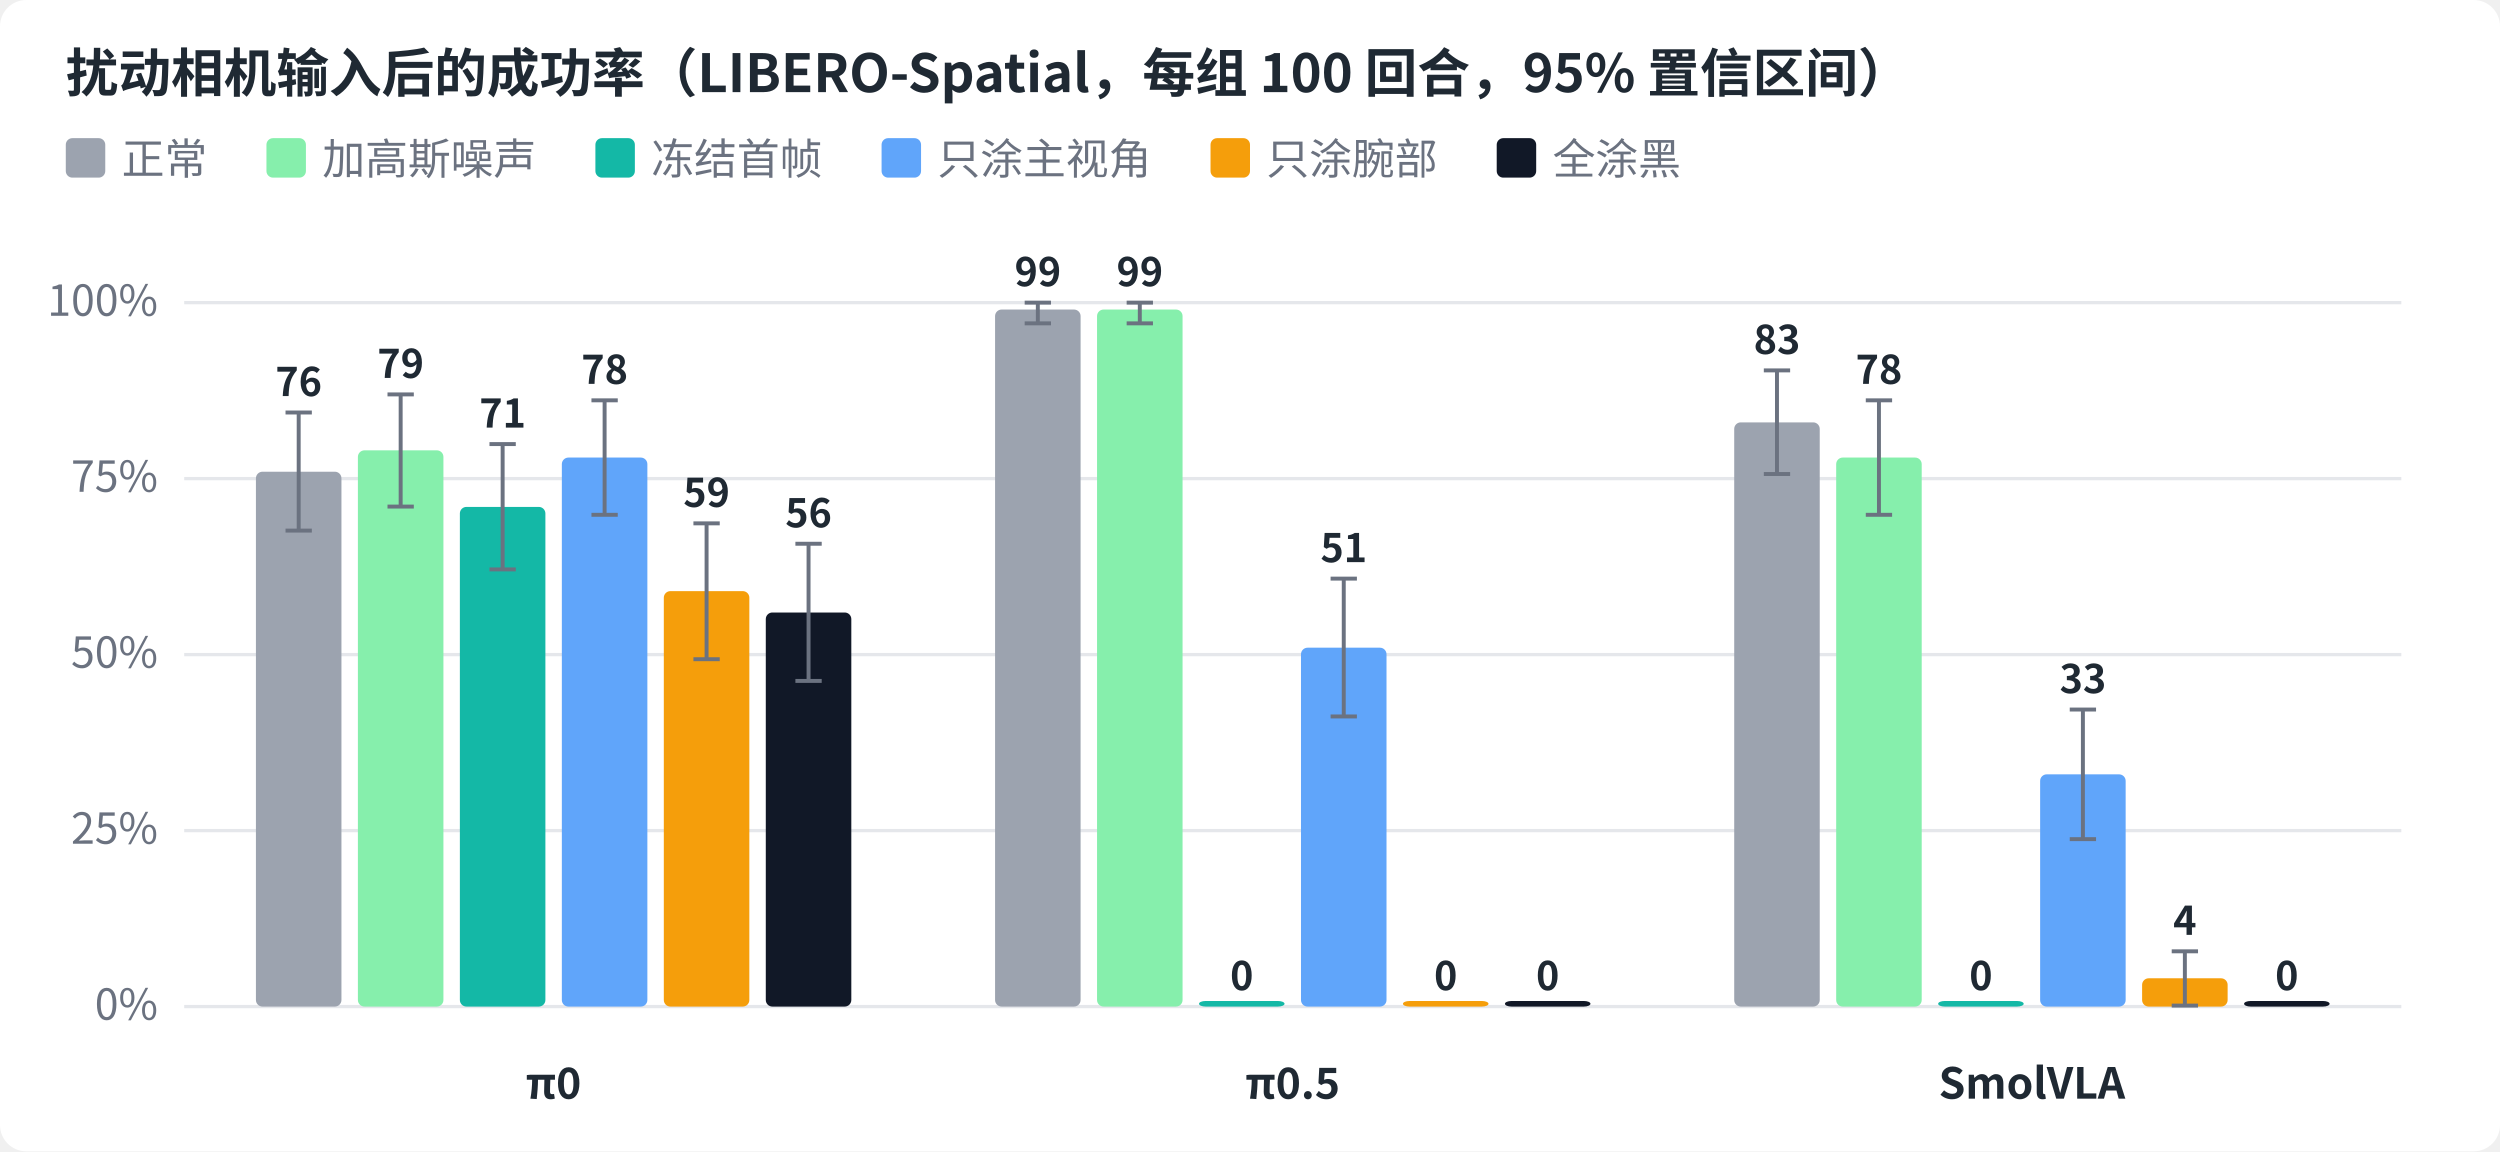
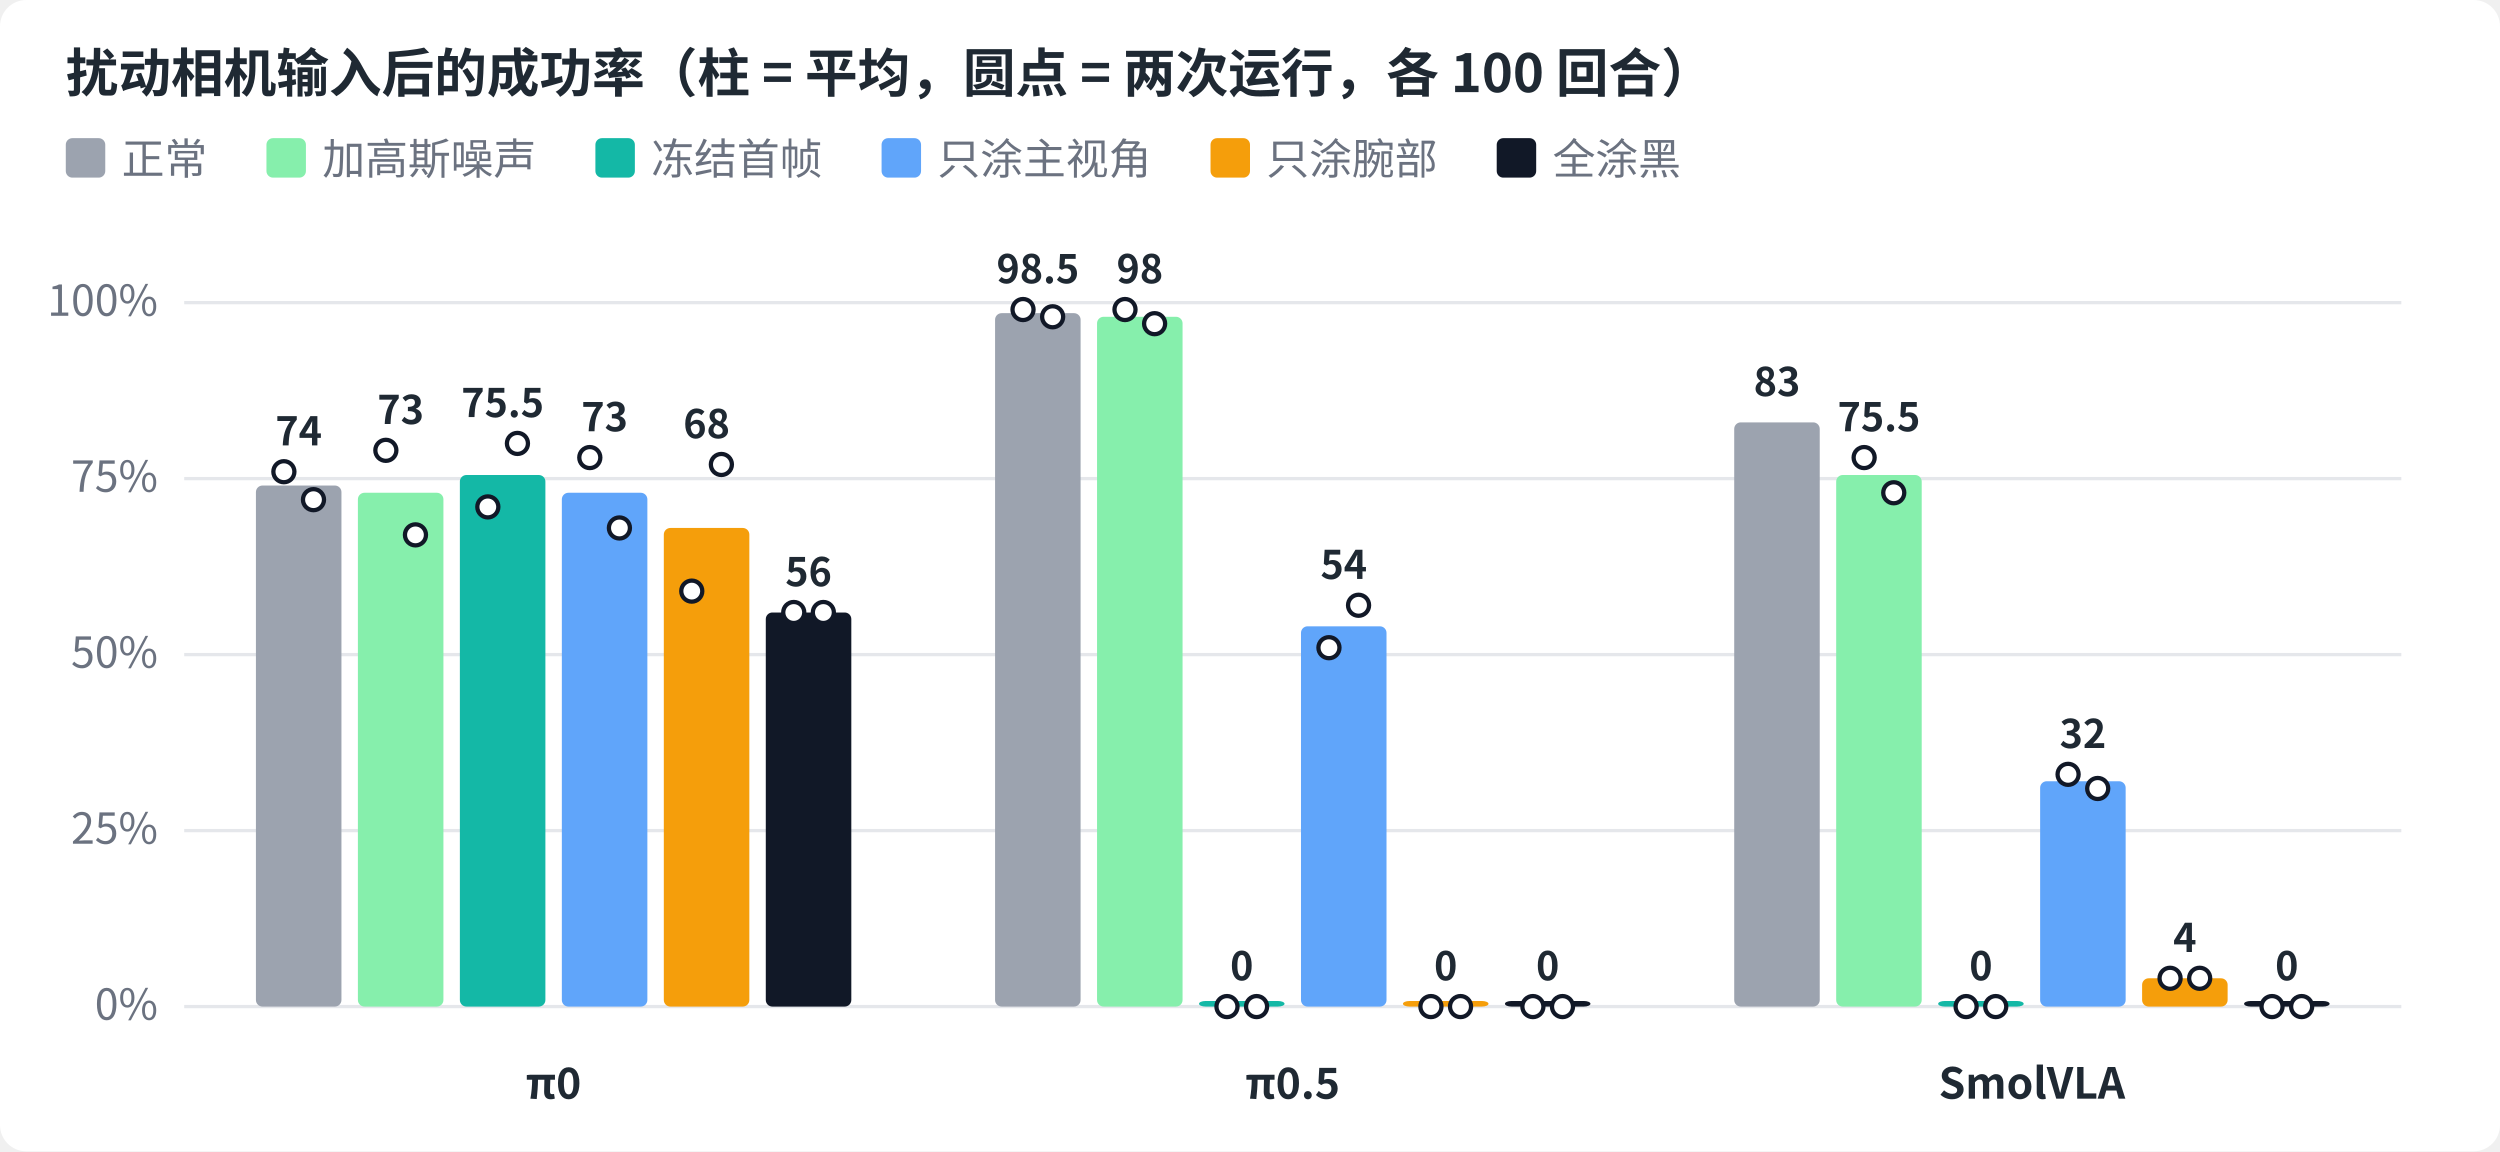
<svg xmlns="http://www.w3.org/2000/svg" viewBox="0 0 760 350" width="760" height="350" font-family="-apple-system,'Segoe UI','PingFang SC','Microsoft YaHei','Noto Sans CJK SC',sans-serif" font-size="13" fill="#1f2933">
  <rect width="760" height="350" rx="8" fill="#ffffff" />
-   <text x="20" y="28" font-size="16" font-weight="600">扰动相机输入后的成功率（LIBERO-Spatial，每组 100 回合，95% 置信区间）</text>
+   <text x="20" y="28" font-size="16" font-weight="600">扰动相机输入后的成功率（柱 = 平均，圆点 = 两次运行，各 100 回合）</text>
  <rect x="20" y="42" width="12" height="12" rx="2" fill="#9ca3af" />
  <text x="37" y="53" fill="#6b7280">正常</text>
  <rect x="81" y="42" width="12" height="12" rx="2" fill="#86efac" />
  <text x="98" y="53" fill="#6b7280">加高斯噪声</text>
  <rect x="181" y="42" width="12" height="12" rx="2" fill="#14b8a6" />
  <text x="198" y="53" fill="#6b7280">冻结首帧</text>
  <rect x="268" y="42" width="12" height="12" rx="2" fill="#60a5fa" />
  <text x="285" y="53" fill="#6b7280">只涂主视角</text>
  <rect x="368" y="42" width="12" height="12" rx="2" fill="#f59e0b" />
  <text x="385" y="53" fill="#6b7280">只涂腕部</text>
  <rect x="455" y="42" width="12" height="12" rx="2" fill="#111827" />
  <text x="472" y="53" fill="#6b7280">全涂黑</text>
  <line x1="56" y1="306.0" x2="730" y2="306.0" stroke="#e5e7eb" />
  <text x="48" y="310.0" text-anchor="end" fill="#6b7280">0%</text>
  <line x1="56" y1="252.5" x2="730" y2="252.5" stroke="#e5e7eb" />
  <text x="48" y="256.5" text-anchor="end" fill="#6b7280">25%</text>
  <line x1="56" y1="199.0" x2="730" y2="199.0" stroke="#e5e7eb" />
  <text x="48" y="203.0" text-anchor="end" fill="#6b7280">50%</text>
  <line x1="56" y1="145.5" x2="730" y2="145.5" stroke="#e5e7eb" />
  <text x="48" y="149.5" text-anchor="end" fill="#6b7280">75%</text>
  <line x1="56" y1="92.0" x2="730" y2="92.0" stroke="#e5e7eb" />
  <text x="48" y="96.0" text-anchor="end" fill="#6b7280">100%</text>
-   <rect x="77.8" y="143.4" width="26" height="162.6" rx="2" fill="#9ca3af" />
-   <path d="M90.8 161.3 V125.4 M86.8 125.4 h8 M86.8 161.3 h8" stroke="#6b7280" stroke-width="1.2" />
-   <text x="90.8" y="120.4" text-anchor="middle" font-size="12" font-weight="600">76</text>
-   <rect x="108.8" y="136.9" width="26" height="169.1" rx="2" fill="#86efac" />
-   <path d="M121.8 154.0 V119.9 M117.8 119.9 h8 M117.8 154.0 h8" stroke="#6b7280" stroke-width="1.2" />
-   <text x="121.8" y="114.9" text-anchor="middle" font-size="12" font-weight="600">79</text>
-   <rect x="139.8" y="154.1" width="26" height="151.9" rx="2" fill="#14b8a6" />
-   <path d="M152.8 173.1 V135.0 M148.8 135.0 h8 M148.8 173.1 h8" stroke="#6b7280" stroke-width="1.2" />
-   <text x="152.8" y="130.0" text-anchor="middle" font-size="12" font-weight="600">71</text>
-   <rect x="170.8" y="139.1" width="26" height="166.9" rx="2" fill="#60a5fa" />
-   <path d="M183.8 156.5 V121.7 M179.8 121.7 h8 M179.8 156.5 h8" stroke="#6b7280" stroke-width="1.2" />
-   <text x="183.8" y="116.7" text-anchor="middle" font-size="12" font-weight="600">78</text>
-   <rect x="201.8" y="179.7" width="26" height="126.3" rx="2" fill="#f59e0b" />
-   <path d="M214.8 200.4 V159.1 M210.8 159.1 h8 M210.8 200.4 h8" stroke="#6b7280" stroke-width="1.2" />
-   <text x="214.8" y="154.1" text-anchor="middle" font-size="12" font-weight="600">59</text>
+   <rect x="77.8" y="147.6" width="26" height="158.4" rx="2" fill="#9ca3af" />
+   <circle cx="86.3" cy="143.4" r="3.2" fill="#fff" stroke="#111827" stroke-width="1.3" />
+   <circle cx="95.3" cy="151.9" r="3.2" fill="#fff" stroke="#111827" stroke-width="1.3" />
+   <text x="90.8" y="135.4" text-anchor="middle" font-size="12" font-weight="600">74</text>
+   <rect x="108.8" y="149.8" width="26" height="156.2" rx="2" fill="#86efac" />
+   <circle cx="117.3" cy="136.9" r="3.2" fill="#fff" stroke="#111827" stroke-width="1.3" />
+   <circle cx="126.3" cy="162.6" r="3.2" fill="#fff" stroke="#111827" stroke-width="1.3" />
+   <text x="121.8" y="128.9" text-anchor="middle" font-size="12" font-weight="600">73</text>
+   <rect x="139.8" y="144.4" width="26" height="161.6" rx="2" fill="#14b8a6" />
+   <circle cx="148.3" cy="154.1" r="3.2" fill="#fff" stroke="#111827" stroke-width="1.3" />
+   <circle cx="157.3" cy="134.8" r="3.2" fill="#fff" stroke="#111827" stroke-width="1.3" />
+   <text x="152.8" y="126.8" text-anchor="middle" font-size="12" font-weight="600">75.5</text>
+   <rect x="170.8" y="149.8" width="26" height="156.2" rx="2" fill="#60a5fa" />
+   <circle cx="179.3" cy="139.1" r="3.2" fill="#fff" stroke="#111827" stroke-width="1.3" />
+   <circle cx="188.3" cy="160.5" r="3.2" fill="#fff" stroke="#111827" stroke-width="1.3" />
+   <text x="183.8" y="131.1" text-anchor="middle" font-size="12" font-weight="600">73</text>
+   <rect x="201.8" y="160.5" width="26" height="145.5" rx="2" fill="#f59e0b" />
+   <circle cx="210.3" cy="179.7" r="3.2" fill="#fff" stroke="#111827" stroke-width="1.3" />
+   <circle cx="219.3" cy="141.2" r="3.2" fill="#fff" stroke="#111827" stroke-width="1.3" />
+   <text x="214.8" y="133.2" text-anchor="middle" font-size="12" font-weight="600">68</text>
  <rect x="232.8" y="186.2" width="26" height="119.8" rx="2" fill="#111827" />
-   <path d="M245.8 207.0 V165.3 M241.8 165.3 h8 M241.8 207.0 h8" stroke="#6b7280" stroke-width="1.2" />
-   <text x="245.8" y="160.3" text-anchor="middle" font-size="12" font-weight="600">56</text>
+   <circle cx="241.3" cy="186.2" r="3.2" fill="#fff" stroke="#111827" stroke-width="1.3" />
+   <circle cx="250.3" cy="186.2" r="3.2" fill="#fff" stroke="#111827" stroke-width="1.3" />
+   <text x="245.8" y="178.2" text-anchor="middle" font-size="12" font-weight="600">56</text>
  <text x="168.3" y="334" text-anchor="middle" font-weight="600">π0</text>
-   <rect x="302.5" y="94.1" width="26" height="211.9" rx="2" fill="#9ca3af" />
-   <path d="M315.5 98.3 V92.0 M311.5 92.0 h8 M311.5 98.3 h8" stroke="#6b7280" stroke-width="1.2" />
-   <text x="315.5" y="87.0" text-anchor="middle" font-size="12" font-weight="600">99</text>
-   <rect x="333.5" y="94.1" width="26" height="211.9" rx="2" fill="#86efac" />
-   <path d="M346.5 98.3 V92.0 M342.5 92.0 h8 M342.5 98.3 h8" stroke="#6b7280" stroke-width="1.2" />
-   <text x="346.5" y="87.0" text-anchor="middle" font-size="12" font-weight="600">99</text>
+   <rect x="302.5" y="95.2" width="26" height="210.8" rx="2" fill="#9ca3af" />
+   <circle cx="311.0" cy="94.1" r="3.2" fill="#fff" stroke="#111827" stroke-width="1.3" />
+   <circle cx="320.0" cy="96.3" r="3.2" fill="#fff" stroke="#111827" stroke-width="1.3" />
+   <text x="315.5" y="86.1" text-anchor="middle" font-size="12" font-weight="600">98.5</text>
+   <rect x="333.5" y="96.3" width="26" height="209.7" rx="2" fill="#86efac" />
+   <circle cx="342.0" cy="94.1" r="3.2" fill="#fff" stroke="#111827" stroke-width="1.3" />
+   <circle cx="351.0" cy="98.4" r="3.2" fill="#fff" stroke="#111827" stroke-width="1.3" />
+   <text x="346.5" y="86.1" text-anchor="middle" font-size="12" font-weight="600">98</text>
  <rect x="364.5" y="304.3" width="26" height="1.7" rx="2" fill="#14b8a6" />
-   <text x="377.5" y="301.0" text-anchor="middle" font-size="12" font-weight="600">0</text>
-   <rect x="395.5" y="196.9" width="26" height="109.1" rx="2" fill="#60a5fa" />
-   <path d="M408.5 217.8 V175.9 M404.5 175.9 h8 M404.5 217.8 h8" stroke="#6b7280" stroke-width="1.2" />
-   <text x="408.5" y="170.9" text-anchor="middle" font-size="12" font-weight="600">51</text>
+   <circle cx="373.0" cy="306.0" r="3.2" fill="#fff" stroke="#111827" stroke-width="1.3" />
+   <circle cx="382.0" cy="306.0" r="3.2" fill="#fff" stroke="#111827" stroke-width="1.3" />
+   <text x="377.5" y="298.0" text-anchor="middle" font-size="12" font-weight="600">0</text>
+   <rect x="395.5" y="190.4" width="26" height="115.6" rx="2" fill="#60a5fa" />
+   <circle cx="404.0" cy="196.9" r="3.2" fill="#fff" stroke="#111827" stroke-width="1.3" />
+   <circle cx="413.0" cy="184.0" r="3.2" fill="#fff" stroke="#111827" stroke-width="1.3" />
+   <text x="408.5" y="176.0" text-anchor="middle" font-size="12" font-weight="600">54</text>
  <rect x="426.5" y="304.3" width="26" height="1.7" rx="2" fill="#f59e0b" />
-   <text x="439.5" y="301.0" text-anchor="middle" font-size="12" font-weight="600">0</text>
+   <circle cx="435.0" cy="306.0" r="3.2" fill="#fff" stroke="#111827" stroke-width="1.3" />
+   <circle cx="444.0" cy="306.0" r="3.2" fill="#fff" stroke="#111827" stroke-width="1.3" />
+   <text x="439.5" y="298.0" text-anchor="middle" font-size="12" font-weight="600">0</text>
  <rect x="457.5" y="304.3" width="26" height="1.7" rx="2" fill="#111827" />
-   <text x="470.5" y="301.0" text-anchor="middle" font-size="12" font-weight="600">0</text>
+   <circle cx="466.0" cy="306.0" r="3.2" fill="#fff" stroke="#111827" stroke-width="1.3" />
+   <circle cx="475.0" cy="306.0" r="3.2" fill="#fff" stroke="#111827" stroke-width="1.3" />
+   <text x="470.5" y="298.0" text-anchor="middle" font-size="12" font-weight="600">0</text>
  <text x="393.0" y="334" text-anchor="middle" font-weight="600">π0.5</text>
  <rect x="527.2" y="128.4" width="26" height="177.6" rx="2" fill="#9ca3af" />
-   <path d="M540.2 144.1 V112.6 M536.2 112.6 h8 M536.2 144.1 h8" stroke="#6b7280" stroke-width="1.2" />
-   <text x="540.2" y="107.6" text-anchor="middle" font-size="12" font-weight="600">83</text>
-   <rect x="558.2" y="139.1" width="26" height="166.9" rx="2" fill="#86efac" />
-   <path d="M571.2 156.5 V121.7 M567.2 121.7 h8 M567.2 156.5 h8" stroke="#6b7280" stroke-width="1.2" />
-   <text x="571.2" y="116.7" text-anchor="middle" font-size="12" font-weight="600">78</text>
+   <text x="540.2" y="120.4" text-anchor="middle" font-size="12" font-weight="600">83</text>
+   <rect x="558.2" y="144.4" width="26" height="161.6" rx="2" fill="#86efac" />
+   <circle cx="566.7" cy="139.1" r="3.2" fill="#fff" stroke="#111827" stroke-width="1.3" />
+   <circle cx="575.7" cy="149.8" r="3.2" fill="#fff" stroke="#111827" stroke-width="1.3" />
+   <text x="571.2" y="131.1" text-anchor="middle" font-size="12" font-weight="600">75.5</text>
  <rect x="589.2" y="304.3" width="26" height="1.7" rx="2" fill="#14b8a6" />
-   <text x="602.2" y="301.0" text-anchor="middle" font-size="12" font-weight="600">0</text>
-   <rect x="620.2" y="235.4" width="26" height="70.6" rx="2" fill="#60a5fa" />
-   <path d="M633.2 255.1 V215.7 M629.2 215.7 h8 M629.2 255.1 h8" stroke="#6b7280" stroke-width="1.2" />
-   <text x="633.2" y="210.7" text-anchor="middle" font-size="12" font-weight="600">33</text>
+   <circle cx="597.7" cy="306.0" r="3.2" fill="#fff" stroke="#111827" stroke-width="1.3" />
+   <circle cx="606.7" cy="306.0" r="3.2" fill="#fff" stroke="#111827" stroke-width="1.3" />
+   <text x="602.2" y="298.0" text-anchor="middle" font-size="12" font-weight="600">0</text>
+   <rect x="620.2" y="237.5" width="26" height="68.5" rx="2" fill="#60a5fa" />
+   <circle cx="628.7" cy="235.4" r="3.2" fill="#fff" stroke="#111827" stroke-width="1.3" />
+   <circle cx="637.7" cy="239.7" r="3.2" fill="#fff" stroke="#111827" stroke-width="1.3" />
+   <text x="633.2" y="227.4" text-anchor="middle" font-size="12" font-weight="600">32</text>
  <rect x="651.2" y="297.4" width="26" height="8.6" rx="2" fill="#f59e0b" />
-   <path d="M664.2 305.7 V289.2 M660.2 289.2 h8 M660.2 305.7 h8" stroke="#6b7280" stroke-width="1.2" />
-   <text x="664.2" y="284.2" text-anchor="middle" font-size="12" font-weight="600">4</text>
+   <circle cx="659.7" cy="297.4" r="3.2" fill="#fff" stroke="#111827" stroke-width="1.3" />
+   <circle cx="668.7" cy="297.4" r="3.2" fill="#fff" stroke="#111827" stroke-width="1.3" />
+   <text x="664.2" y="289.4" text-anchor="middle" font-size="12" font-weight="600">4</text>
  <rect x="682.2" y="304.3" width="26" height="1.7" rx="2" fill="#111827" />
-   <text x="695.2" y="301.0" text-anchor="middle" font-size="12" font-weight="600">0</text>
+   <circle cx="690.7" cy="306.0" r="3.2" fill="#fff" stroke="#111827" stroke-width="1.3" />
+   <circle cx="699.7" cy="306.0" r="3.2" fill="#fff" stroke="#111827" stroke-width="1.3" />
+   <text x="695.2" y="298.0" text-anchor="middle" font-size="12" font-weight="600">0</text>
  <text x="617.7" y="334" text-anchor="middle" font-weight="600">SmolVLA</text>
</svg>
